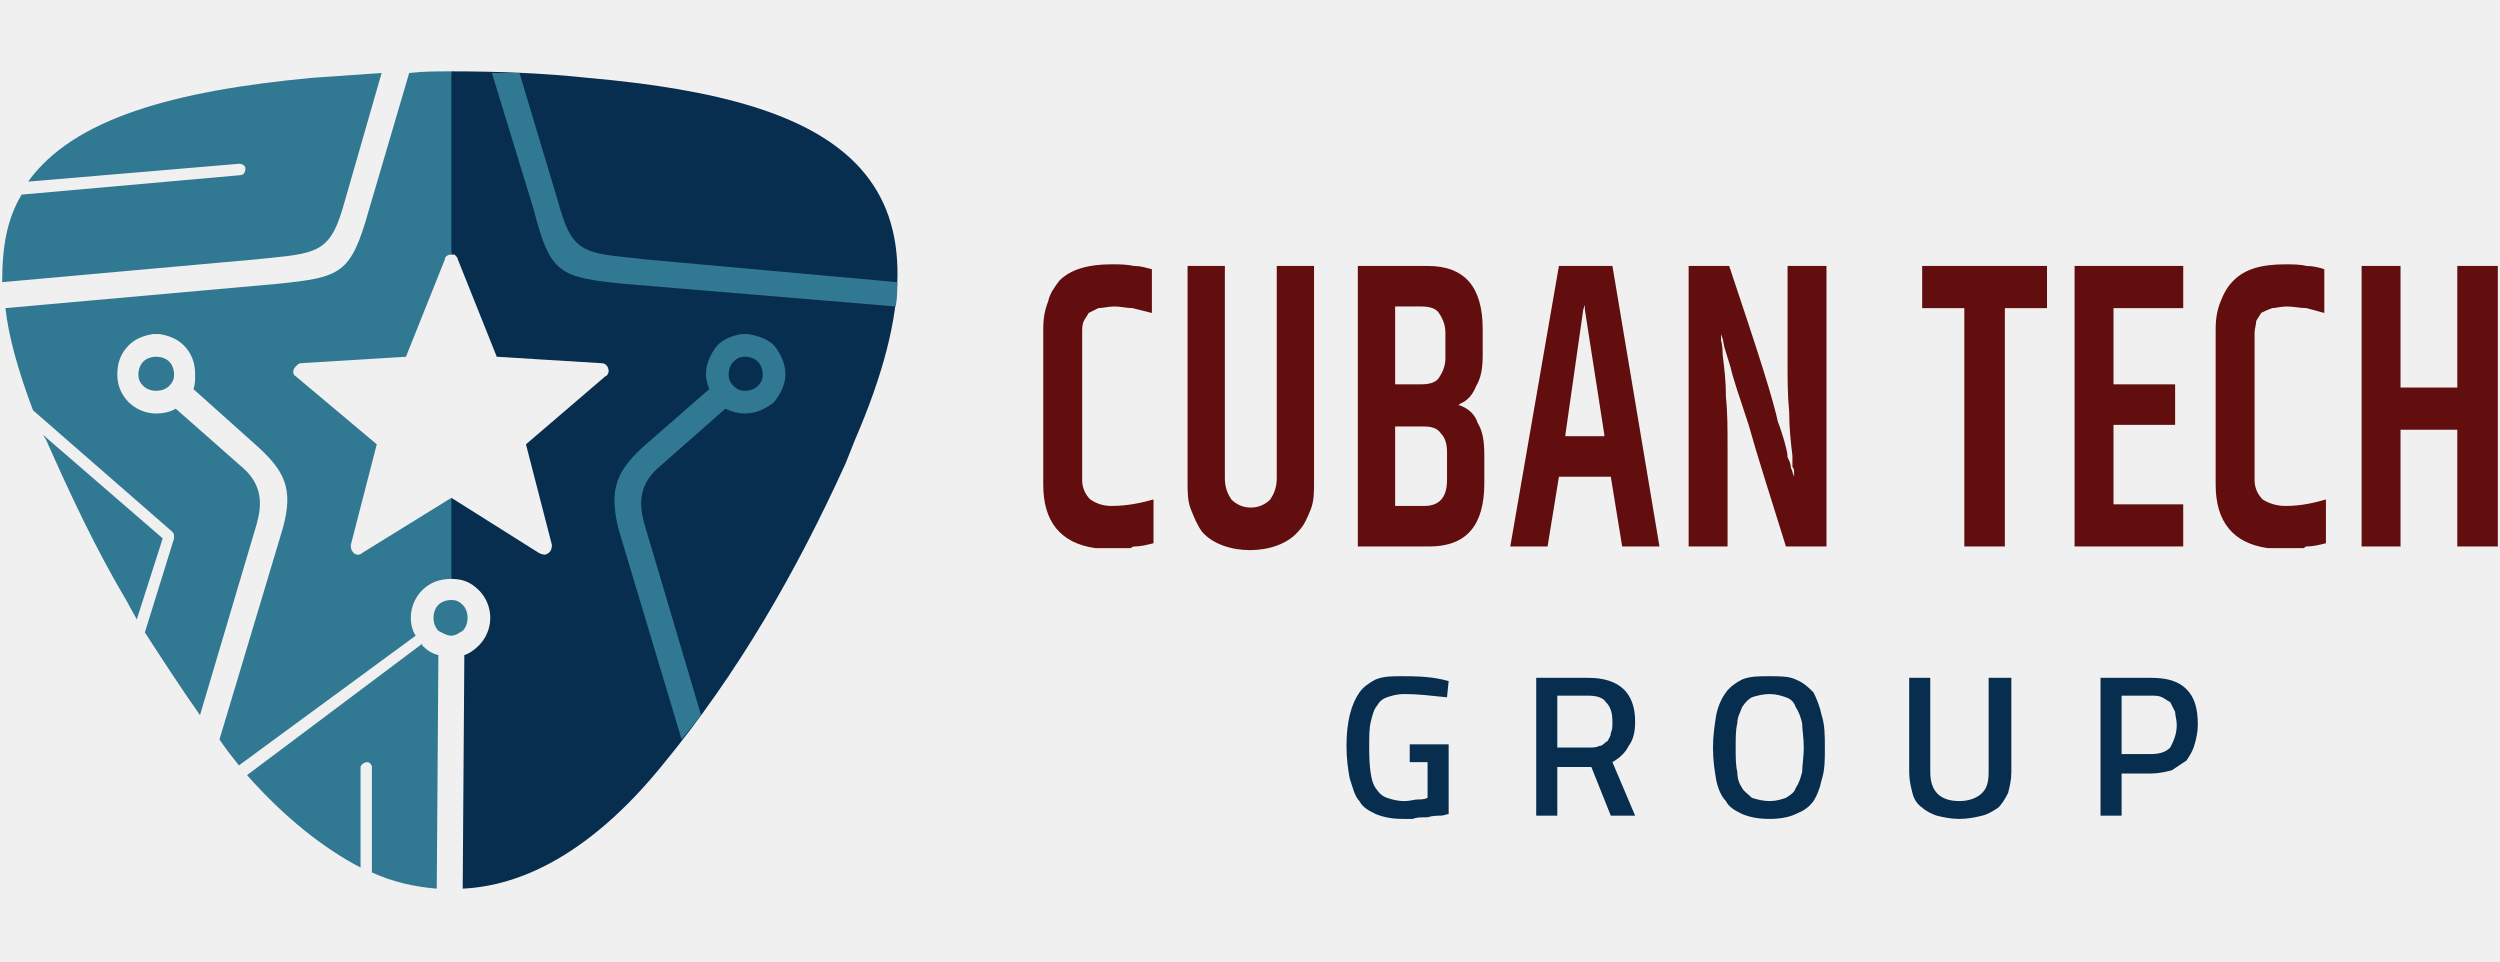
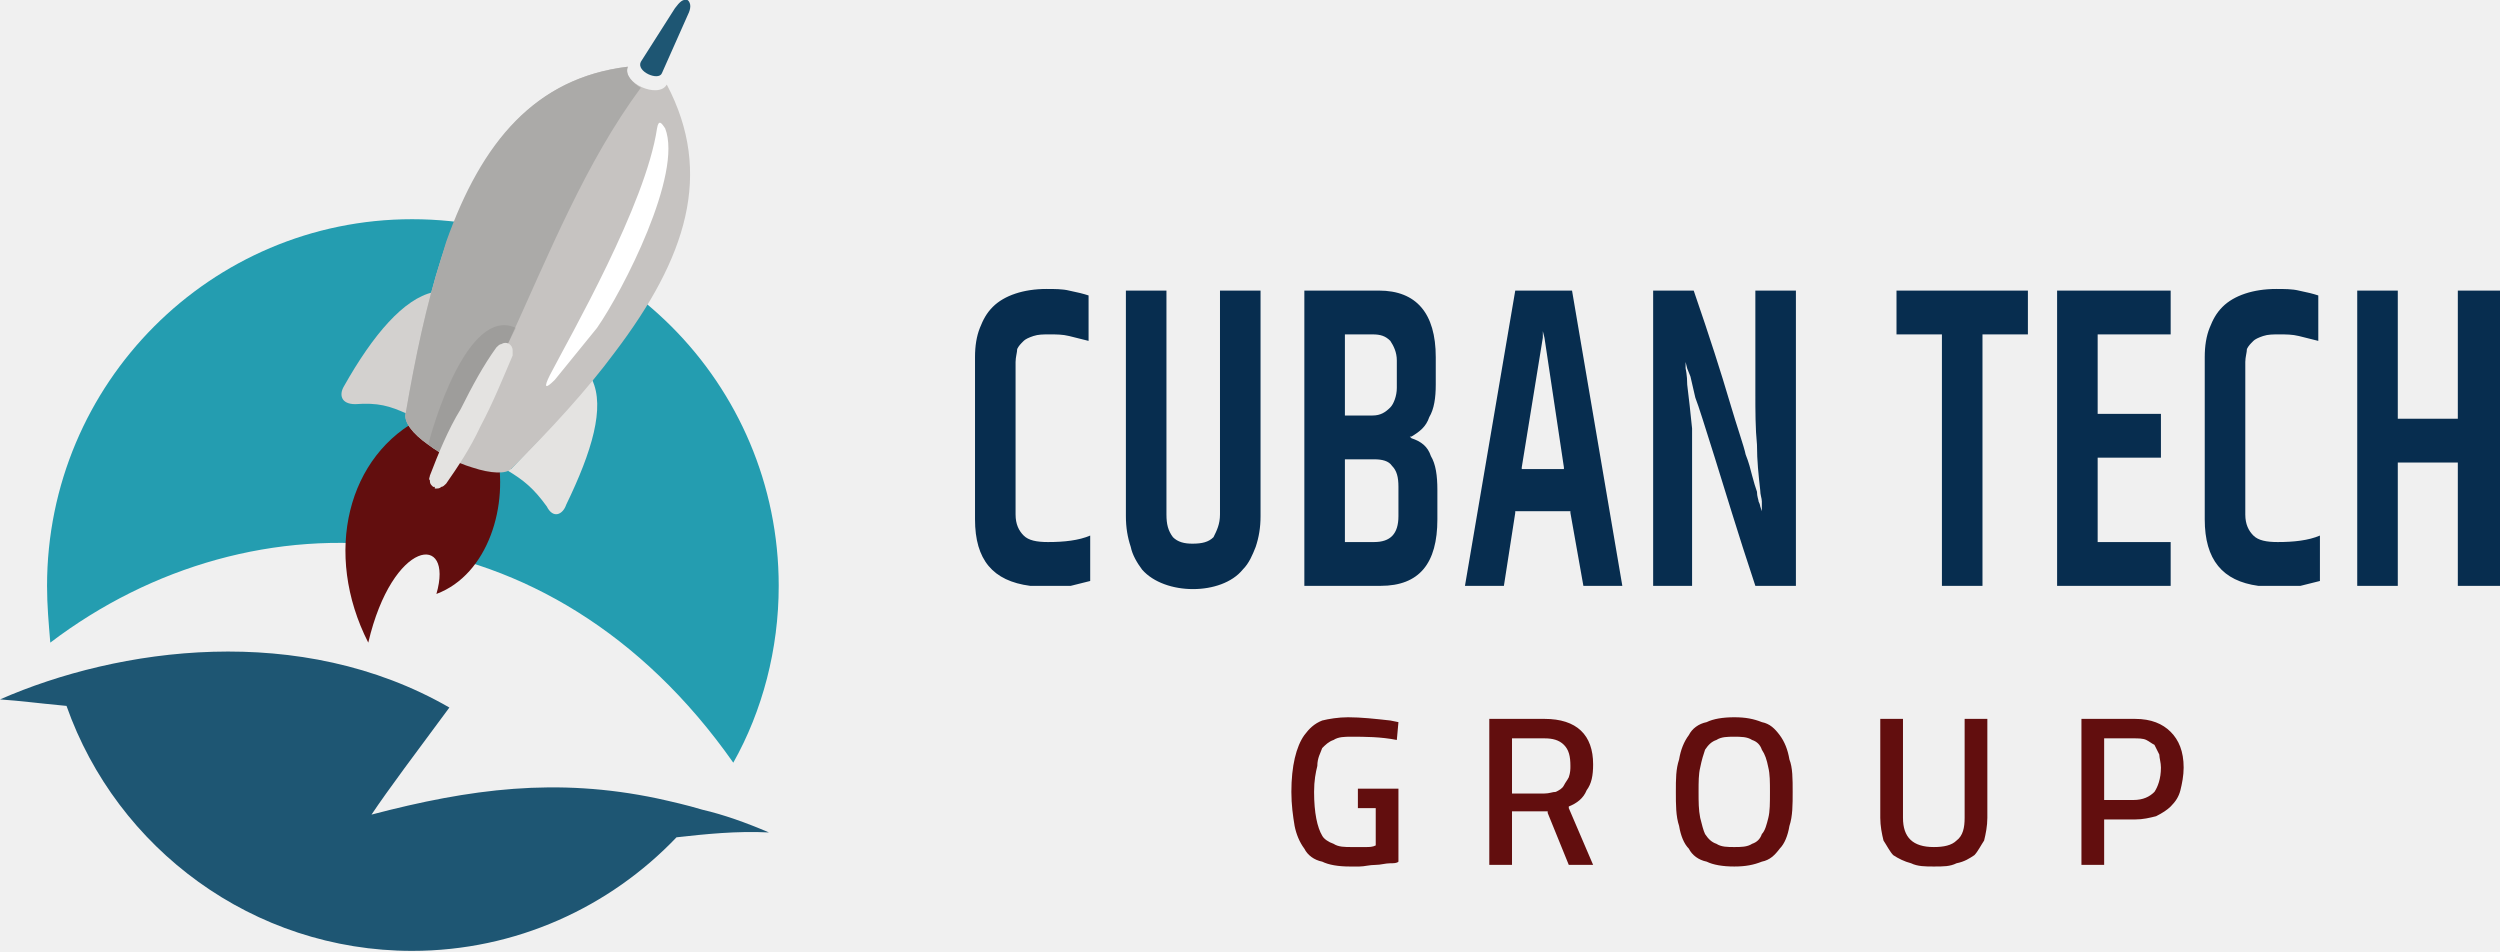
- <svg xmlns="http://www.w3.org/2000/svg" xml:space="preserve" width="15.409mm" height="5.927mm" version="1.1" style="shape-rendering:geometricPrecision; text-rendering:geometricPrecision; image-rendering:optimizeQuality; fill-rule:evenodd; clip-rule:evenodd" viewBox="0 0 1541 593">
+ <svg xmlns="http://www.w3.org/2000/svg" xml:space="preserve" width="15.409mm" height="5.862mm" version="1.1" style="shape-rendering:geometricPrecision; text-rendering:geometricPrecision; image-rendering:optimizeQuality; fill-rule:evenodd; clip-rule:evenodd" viewBox="0 0 1541 586">
  <defs>
    <style type="text/css">
   
-     .fil0 {fill:#072D4F}
-     .fil2 {fill:#317992}
-     .fil1 {fill:#620E0E}
+     .fil1 {fill:#072D4F}
+     .fil2 {fill:#1E5673}
+     .fil3 {fill:#249DB0}
+     .fil0 {fill:#620E0E}
+     .fil7 {fill:#ABAAA8}
+     .fil6 {fill:#C6C3C1}
+     .fil4 {fill:#D3D1CF}
+     .fil5 {fill:#E4E3E1}
+     .fil8 {fill:white}
+     .fil9 {fill:black;fill-opacity:0.078}
   
  </style>
  </defs>
  <g id="Capa_x0020_1">
-     <g id="_494873289488">
-       <path class="fil0" d="M869 459l0 11 11 0 0 0 0 1 0 21 0 0 0 0c-2,1 -4,1 -6,1 -2,0 -5,1 -8,1 -5,0 -8,-1 -11,-2 -3,-1 -5,-3 -7,-6 -3,-4 -4,-13 -4,-25 0,-7 0,-12 1,-16 1,-4 2,-8 4,-10 1,-2 3,-4 6,-5 3,-1 6,-2 11,-2 8,0 16,1 26,2l1 -10 -4 -1 0 0c-9,-2 -18,-2 -25,-2 -6,0 -11,0 -16,2 -4,2 -8,5 -10,8 -5,7 -8,18 -8,33 0,8 1,15 2,20 2,6 3,11 6,14 2,4 6,6 10,8 5,2 10,3 17,3 1,0 3,0 6,0 2,-1 5,-1 9,-1 3,-1 6,-1 8,-1 2,0 4,-1 5,-1l0 -43 -24 0zm91 44l0 -30 0 0 0 0 20 0 1 0 0 0 12 30 15 0 -14 -33 -1 0 1 0c5,-3 8,-6 10,-10l0 0c3,-4 4,-9 4,-15 0,-18 -10,-27 -29,-27l-32 0 0 85 13 0zm30 -70c3,3 4,7 4,12 0,3 0,5 -1,7 0,2 -1,3 -2,5 -2,1 -3,3 -5,3 -2,1 -4,1 -7,1l-19 0 0 0 0 0 0 -31 0 -1 0 0 19 0c5,0 9,1 11,4zm90 59c-2,-2 -5,-4 -6,-6 -2,-3 -3,-6 -3,-10 -1,-4 -1,-9 -1,-15 0,-6 0,-11 1,-15 0,-4 2,-7 3,-10l0 0c2,-3 4,-5 6,-6 3,-1 7,-2 11,-2 4,0 7,1 10,2 3,1 5,3 6,6 2,3 3,6 4,10 0,4 1,9 1,15 0,6 -1,11 -1,15 -1,4 -2,7 -4,10 -1,3 -3,4 -6,6 -3,1 -6,2 -10,2 -4,0 -8,-1 -11,-2zm27 10c5,-2 8,-4 11,-8 2,-3 4,-8 5,-13 2,-6 2,-12 2,-20 0,-7 0,-14 -2,-20 -1,-5 -3,-10 -5,-14 -3,-3 -6,-6 -11,-8 -4,-2 -10,-2 -16,-2 -7,0 -12,0 -17,2 -4,2 -8,5 -10,8 -3,4 -5,9 -6,14 -1,6 -2,13 -2,20 0,8 1,14 2,20 1,5 3,10 6,13 2,4 6,6 10,8 5,2 10,3 17,3 6,0 12,-1 16,-3zm101 -8c-12,0 -18,-6 -18,-18l0 -58 -13 0 0 58c0,5 1,9 2,13 1,4 3,7 6,9 2,2 6,4 9,5 4,1 9,2 14,2 5,0 10,-1 14,-2 4,-1 7,-3 10,-5 2,-2 4,-5 6,-9 1,-4 2,-8 2,-13l0 -58 -14 0 0 58c0,6 -1,10 -4,13 -3,3 -8,5 -14,5zm100 -17l18 0c5,0 9,-1 13,-2 3,-2 6,-4 9,-6 2,-3 4,-6 5,-10 1,-3 2,-8 2,-12 0,-10 -2,-17 -7,-22 -5,-5 -12,-7 -22,-7l-31 0 0 85 13 0 0 -26 0 0 0 0zm18 -12l-18 0 0 0 0 0 0 -35 0 -1 0 0 18 0c3,0 5,0 7,1 2,1 3,2 5,3 1,2 2,4 3,6 0,2 1,5 1,8 0,6 -2,10 -4,14 -3,3 -7,4 -12,4z" />
-       <path class="fil1" d="M697 338l-22 0c-21,-3 -32,-16 -32,-39l0 -96c0,-7 1,-12 3,-17 1,-5 4,-9 7,-13 7,-7 18,-10 32,-10 5,0 9,0 14,1 4,0 7,1 11,2l0 27c-4,-1 -8,-2 -12,-3 -4,0 -7,-1 -11,-1 -4,0 -7,1 -10,1 -2,1 -4,2 -6,3 -1,2 -2,3 -3,5 -1,2 -1,5 -1,7l0 91c0,5 2,9 5,12l0 0c3,2 7,4 13,4 10,0 19,-2 26,-4l0 27c-4,1 -8,2 -12,2 -1,0 -2,1 -2,1zm217 -119l0 -16c0,-26 -11,-39 -34,-39l-43 0 0 173 44 0c23,0 34,-13 34,-39l0 -17c0,-9 -1,-15 -4,-20 -2,-6 -6,-9 -11,-11l-1 0 1 -1c5,-2 8,-6 10,-11 3,-5 4,-11 4,-19zm-53 -30l15 0c5,0 9,1 11,4 2,3 4,7 4,12l0 16c0,5 -2,9 -4,12 -2,3 -6,4 -11,4l-15 0 -1 0 0 -1 0 -47 0 0 1 0zm31 90l0 17c0,11 -5,16 -14,16l-17 0 -1 0 0 0 0 -49 0 0 1 0 17 0c4,0 8,1 10,4 3,3 4,7 4,12zm101 15l7 43 23 0 -29 -173 -33 0 -30 173 23 0 7 -43 0 0 0 0 32 0 0 0 0 0zm-4 -25l-24 0 0 0 0 -1 11 -77 1 -3 0 3 12 77 0 1 0 0zm137 -105l-24 0 0 59c0,11 0,21 1,31 0,10 1,19 2,27l0 0c0,3 0,5 0,7 1,1 1,2 1,3l0 3 -1 -3c0,-1 -1,-2 -1,-3 0,-2 -1,-4 -2,-6 0,-3 -1,-6 -2,-10 -1,-3 -2,-7 -4,-12 -1,-5 -4,-16 -9,-32 -5,-16 -12,-37 -21,-64l-25 0 0 173 24 0 0 -61c0,-11 0,-22 -1,-31 0,-10 -1,-18 -2,-26 0,-6 -1,-9 -1,-9l0 -4 1 3 1 5 4 13c1,5 5,17 11,35 5,18 13,43 23,75l25 0 0 -173zm136 26l0 -26 -77 0 0 26 26 0 0 0 0 0 0 147 25 0 0 -147 0 0 0 0 26 0zm84 -26l-67 0 0 173 67 0 0 -26 -42 0 -1 0 0 0 0 -48 0 -1 1 0 37 0 0 -25 -37 0 -1 0 0 -1 0 -46 0 0 1 0 42 0 0 -26zm194 0l-25 0 0 74 0 1 0 0 -35 0 0 0 0 -1 0 -74 -24 0 0 173 24 0 0 -71 0 -1 0 0 35 0 0 0 0 1 0 71 25 0 0 -173zm-120 174l-22 0c-21,-3 -32,-16 -32,-39l0 -96c0,-7 1,-12 3,-17 2,-5 4,-9 8,-13 7,-7 17,-10 32,-10 4,0 9,0 13,1 4,0 8,1 11,2l0 27c-4,-1 -7,-2 -11,-3 -4,0 -8,-1 -12,-1 -4,0 -7,1 -9,1 -3,1 -5,2 -7,3 -1,2 -2,3 -3,5 0,2 -1,5 -1,7l0 91c0,5 2,9 5,12 3,2 8,4 14,4 10,0 18,-2 25,-4l0 27c-4,1 -8,2 -12,2 -1,0 -1,1 -2,1zm-679 -10c-3,-4 -5,-9 -7,-14l0 0c-2,-5 -2,-11 -2,-17l0 -133 23 0 0 131c0,6 2,10 4,13 3,3 7,5 12,5 5,0 9,-2 12,-5 2,-3 4,-7 4,-13l0 -131 23 0 0 133c0,6 0,12 -2,17 -2,5 -4,10 -8,14 -13,15 -46,15 -59,0z" />
+     <g id="_1066276503840">
      <g>
-         <path class="fil2" d="M216 336l0 0zm69 37c-2,-2 -4,-3 -7,-3 -3,0 -6,1 -8,3l0 0c-2,2 -3,5 -3,8 0,3 1,6 3,8 2,1 5,3 8,3 3,0 5,-2 7,-3l0 0c2,-2 3,-5 3,-8 0,-3 -1,-6 -3,-8zm-178 -142c0,-3 -1,-6 -3,-8l0 0c-2,-2 -5,-3 -8,-3 -3,0 -6,1 -8,3 -2,2 -3,5 -3,8 0,3 1,5 3,7l0 0c2,2 5,3 8,3 3,0 6,-1 8,-3 2,-2 3,-4 3,-7zm16 210l35 -118c3,-11 4,-23 -8,-34l-42 -37c-3,2 -8,3 -12,3 -7,0 -13,-3 -17,-7l0 0c-5,-5 -7,-11 -7,-17 0,-7 2,-13 7,-18 4,-4 9,-6 15,-7l4 0c6,1 11,3 15,7l0 0c5,5 7,11 7,18 0,3 0,6 -1,9l38 34c18,16 24,27 17,52l-39 130c4,6 8,11 12,16l0 0 109 -80c-2,-3 -3,-7 -3,-11 0,-7 3,-13 7,-17l0 0c5,-5 11,-7 18,-7 0,0 0,0 0,0l8 -21 -8 -29 -55 34c-2,2 -5,1 -6,-1 -1,-1 -1,-3 -1,-4l16 -62 -50 -42c-2,-1 -2,-4 0,-6 1,-1 2,-2 3,-2l0 0 65 -4 24 -60c0,-2 2,-3 4,-3l11 -62 -11 -51c-9,0 -17,0 -26,1l-25 85c-11,39 -17,41 -56,45l-168 15c2,18 8,39 17,63l86 75c1,1 1,2 1,4l-18 58c11,17 22,34 34,51zm-23 -109l-74 -64c1,1 1,2 2,3 15,34 31,68 50,100 2,4 4,7 6,11l16 -50zm112 -207l23 -80c-14,1 -29,2 -43,3 -85,8 -147,25 -175,64l130 -11c2,0 4,1 4,3 0,2 -1,4 -3,4l-135 12c-9,15 -12,32 -12,54l156 -14 10 -1c30,-3 37,-5 45,-34zm57 423l1 -144c-4,-1 -7,-3 -10,-6l0 -1 -108 81c23,26 47,45 70,57l0 -62c0,-1 2,-3 4,-3 2,0 3,2 3,3l0 65c13,6 27,9 40,10z" />
-         <path class="fil0" d="M362 48c159,14 235,61 165,223 -2,5 -4,10 -6,15 -30,66 -66,129 -113,186 -39,48 -81,74 -123,76l1 -144c3,-1 6,-3 9,-6l0 0c4,-4 7,-10 7,-17 0,-7 -3,-13 -7,-17l0 0c-5,-5 -10,-7 -17,-7l0 -50 54 34c2,1 3,1 4,1 3,-1 4,-3 4,-6l-16 -62 49 -42c1,0 2,-2 2,-3 0,-3 -2,-5 -4,-5l-65 -4 -24 -60c0,-1 -1,-2 -2,-3 -1,0 -1,0 -2,0l0 -113c28,0 56,1 84,4z" />
-         <g>
-           <path class="fil2" d="M384 175c-39,-4 -45,-6 -55,-45l-26 -85c6,0 11,0 17,0l24 80c8,29 14,31 45,34l9 1 155 14c0,5 0,10 -1,15l-168 -14zm36 281l-39 -130c-6,-25 -1,-36 17,-52l39 -34c-1,-3 -2,-6 -2,-9 0,-7 3,-13 7,-18l0 0c4,-4 9,-6 15,-7l4 0c6,1 12,3 16,7 4,5 7,11 7,18 0,6 -3,12 -7,17l0 0c-5,4 -11,7 -18,7 -4,0 -8,-1 -12,-3l-42 37c-12,11 -11,23 -8,34l35 118 -12 15zm32 -233c-2,2 -3,5 -3,8 0,3 1,5 3,7 2,2 4,3 7,3 3,0 6,-1 8,-3l0 0c2,-2 3,-4 3,-7 0,-3 -1,-6 -3,-8 -2,-2 -5,-3 -8,-3 -3,0 -5,1 -7,3l0 0z" />
-         </g>
+         <path class="fil0" d="M837 486l0 12 11 0 0 0 0 1 0 22 0 0 0 0c-2,1 -4,1 -6,1 -3,0 -6,0 -9,0 -4,0 -8,0 -11,-2 -3,-1 -6,-3 -7,-5 -3,-5 -5,-14 -5,-27 0,-7 1,-12 2,-16 0,-5 2,-8 3,-11 2,-2 4,-4 7,-5 3,-2 7,-2 11,-2 8,0 18,0 28,2l1 -11 -5 -1 0 0c-9,-1 -18,-2 -26,-2 -6,0 -12,1 -16,2 -5,2 -8,5 -11,9 -5,7 -8,19 -8,35 0,8 1,15 2,21 1,5 3,10 6,14 2,4 6,7 11,8 4,2 10,3 17,3 2,0 4,0 6,0 3,0 6,-1 10,-1 3,0 6,-1 9,-1 2,0 4,0 5,-1l0 -45 -25 0zm95 47l0 -32 0 -1 0 0 21 0 1 0 0 1 13 32 15 0 -15 -35 0 -1 0 0c5,-2 9,-5 11,-10l0 0c3,-4 4,-9 4,-16 0,-18 -10,-28 -30,-28l-34 0 0 90 14 0zm32 -74c3,3 4,7 4,13 0,2 0,4 -1,7 -1,2 -2,3 -3,5 -1,2 -3,3 -5,4 -2,0 -4,1 -7,1l-20 0 0 0 0 -1 0 -33 0 0 0 0 20 0c5,0 9,1 12,4zm94 61c-3,-1 -5,-3 -7,-6 -1,-2 -2,-6 -3,-10 -1,-5 -1,-10 -1,-16 0,-6 0,-11 1,-15 1,-5 2,-8 3,-11l0 0c2,-3 4,-5 7,-6 3,-2 7,-2 11,-2 4,0 8,0 11,2 3,1 5,3 6,6 2,3 3,6 4,11 1,4 1,9 1,15 0,7 0,12 -1,16 -1,4 -2,8 -4,10 -1,3 -3,5 -6,6 -3,2 -7,2 -11,2 -4,0 -8,0 -11,-2zm28 11c5,-1 8,-4 11,-8 3,-3 5,-8 6,-14 2,-6 2,-13 2,-21 0,-8 0,-15 -2,-20 -1,-6 -3,-11 -6,-15 -3,-4 -6,-7 -11,-8 -5,-2 -10,-3 -17,-3 -7,0 -13,1 -17,3 -5,1 -9,4 -11,8 -3,4 -5,9 -6,15 -2,6 -2,12 -2,20 0,8 0,15 2,21 1,6 3,11 6,14 2,4 6,7 11,8 4,2 10,3 17,3 7,0 12,-1 17,-3zm106 -9c-13,0 -19,-6 -19,-18l0 -61 -14 0 0 61c0,5 1,10 2,14 2,3 4,7 6,9 3,2 7,4 11,5 4,2 9,2 14,2 6,0 10,0 14,-2 5,-1 8,-3 11,-5 2,-2 4,-6 6,-9 1,-4 2,-9 2,-14l0 -61 -14 0 0 61c0,6 -1,11 -5,14 -3,3 -8,4 -14,4zm105 -17l19 0c5,0 9,-1 13,-2 4,-2 7,-4 9,-6 3,-3 5,-6 6,-10 1,-4 2,-9 2,-14 0,-10 -3,-17 -8,-22 -5,-5 -12,-8 -22,-8l-33 0 0 90 14 0 0 -28 0 0 0 0zm18 -12l-18 0 0 0 0 -1 0 -37 0 0 0 0 18 0c3,0 6,0 8,1 2,1 3,2 5,3 1,2 2,4 3,6 0,2 1,5 1,8 0,7 -2,12 -4,15 -3,3 -7,5 -13,5z" />
+         <path class="fil1" d="M657 361l-22 0c-23,-3 -34,-16 -34,-41l0 -100c0,-7 1,-13 3,-18 2,-5 4,-9 8,-13 7,-7 19,-11 33,-11 5,0 10,0 14,1 5,1 9,2 12,3l0 28c-4,-1 -8,-2 -12,-3 -4,-1 -8,-1 -12,-1 -4,0 -7,0 -10,1 -3,1 -5,2 -6,3 -2,2 -3,3 -4,5 0,2 -1,5 -1,8l0 94c0,6 2,10 5,13l0 0c3,3 8,4 15,4 10,0 19,-1 26,-4l0 28c-4,1 -8,2 -12,3 -1,0 -2,0 -3,0zm228 -124l0 -17c0,-27 -12,-41 -35,-41l-46 0 0 182 47 0c24,0 35,-14 35,-41l0 -18c0,-9 -1,-16 -4,-21 -2,-6 -6,-9 -12,-11l-1 -1 1 0c5,-3 9,-6 11,-12 3,-5 4,-12 4,-20zm-55 -31l16 0c5,0 8,1 11,4 2,3 4,7 4,12l0 17c0,5 -2,10 -4,12 -3,3 -6,5 -11,5l-16 0 -1 0 0 -1 0 -49 0 0 1 0zm32 94l0 18c0,11 -5,16 -15,16l-17 0 -1 0 0 0 0 -51 0 0 1 0 17 0c5,0 9,1 11,4 3,3 4,7 4,13zm106 16l8 45 24 0 -31 -182 -35 0 -31 182 24 0 7 -45 0 -1 1 0 33 0 0 0 0 1zm-4 -27l-25 0 -1 0 0 -1 13 -80 0 -4 1 4 12 80 0 1 0 0zm143 -110l-25 0 0 63c0,11 0,22 1,32 0,10 1,19 2,28l0 0c0,3 1,5 1,7 0,2 0,3 0,3l0 3 -1 -3c0,0 0,-1 -1,-3 0,-1 -1,-3 -1,-6 -1,-3 -2,-6 -3,-10 -1,-4 -2,-8 -4,-13 -1,-5 -5,-16 -10,-33 -5,-17 -12,-39 -22,-68l-25 0 0 182 24 0 0 -64c0,-12 0,-23 0,-33 -1,-10 -2,-19 -3,-27 0,-6 -1,-10 -1,-10l0 -4 1 4 2 5 3 13c2,5 6,18 12,37 6,19 14,46 25,79l25 0 0 -182zm143 27l0 -27 -81 0 0 27 27 0 1 0 0 1 0 154 25 0 0 -154 0 -1 1 0 27 0zm88 -27l-70 0 0 182 70 0 0 -27 -45 0 0 0 0 -1 0 -50 0 -1 0 0 39 0 0 -27 -39 0 0 0 0 0 0 -48 0 -1 0 0 45 0 0 -27zm203 0l-26 0 0 78 0 1 0 0 -36 0 -1 0 0 -1 0 -78 -25 0 0 182 25 0 0 -75 0 -1 1 0 36 0 0 0 0 1 0 75 26 0 0 -182zm-126 182l-23 0c-22,-3 -33,-16 -33,-41l0 -100c0,-7 1,-13 3,-18 2,-5 4,-9 8,-13 7,-7 19,-11 33,-11 5,0 10,0 14,1 5,1 9,2 12,3l0 28c-4,-1 -8,-2 -12,-3 -4,-1 -8,-1 -12,-1 -4,0 -7,0 -10,1 -3,1 -5,2 -6,3 -2,2 -3,3 -4,5 0,2 -1,5 -1,8l0 94c0,6 2,10 5,13 3,3 8,4 15,4 10,0 19,-1 26,-4l0 28c-4,1 -8,2 -12,3 -1,0 -2,0 -3,0zm-711 -10c-3,-4 -6,-9 -7,-14l0 0c-2,-6 -3,-12 -3,-19l0 -139 25 0 0 138c0,6 1,10 4,14 3,3 7,4 12,4 6,0 10,-1 13,-4 2,-4 4,-8 4,-14l0 -138 25 0 0 139c0,7 -1,13 -3,19 -2,5 -4,10 -8,14 -13,16 -48,16 -62,0z" />
      </g>
+       <path class="fil2" d="M0 431c14,1 20,2 41,4 31,88 115,151 213,151 64,0 122,-27 163,-70 18,-2 37,-4 57,-3 -14,-6 -28,-11 -41,-14 -10,-3 -19,-5 -28,-7 -62,-13 -115,-6 -176,10 10,-15 28,-39 48,-66 -92,-53 -204,-37 -277,-5z" />
+       <path class="fil3" d="M480 361c0,-125 -101,-226 -226,-226 -124,0 -225,101 -225,226 0,12 1,23 2,35 125,-95 308,-87 421,74 18,-32 28,-70 28,-109z" />
+       <path class="fil4" d="M219 249c14,-1 21,1 32,6 0,-1 0,-1 0,-2 4,-26 10,-51 16,-73 -18,4 -37,26 -55,58 -3,5 -2,11 7,11z" />
+       <path class="fil0" d="M227 396c15,-64 53,-68 42,-30 32,-12 45,-55 37,-89l-45 -20c-47,23 -62,84 -34,139z" />
+       <path class="fil5" d="M365 234c-15,18 -32,36 -50,55 -1,0 -1,0 -2,1 10,6 16,11 24,22 4,8 10,5 12,-1 16,-33 24,-60 16,-77l0 0z" />
+       <path class="fil6" d="M379 217c44,-58 61,-110 32,-165 -5,9 -28,-1 -24,-11 -60,7 -93,51 -115,118 -9,28 -16,61 -22,96 -1,5 4,12 14,19 8,6 17,11 27,14 12,4 21,4 24,1 25,-25 47,-49 64,-72z" />
+       <path class="fil7" d="M395 54c-5,-3 -10,-8 -8,-13 -57,7 -90,46 -112,108 -1,3 -2,7 -3,10 -9,28 -16,61 -22,96 -1,5 4,12 14,19 4,3 9,6 14,8 10,-21 25,-48 35,-70 26,-57 48,-112 82,-158z" />
+       <path class="fil8" d="M405 79c-7,47 -53,127 -66,152 -4,8 -3,9 3,3 9,-11 26,-32 26,-32 16,-23 53,-95 42,-123 -2,-3 -4,-6 -5,0z" />
+       <path class="fil9" d="M278 282l35 -70 5 -10c-30,-14 -52,63 -54,72 4,3 9,6 14,8z" />
+       <path class="fil5" d="M309 212l0 0c-1,0 -2,1 -3,2l0 0 0 0 0 0 0 0c-8,11 -15,24 -22,38 -8,13 -14,28 -19,41l0 0 0 0 0 0 0 0 0 0 0 0c0,1 -1,2 0,3 0,1 0,2 1,3l0 0c0,0 0,0 1,1l0 0c0,0 0,0 1,0 0,0 0,0 0,1l0 0c1,0 1,0 1,0l0 0c1,0 2,0 3,-1 1,0 2,-1 3,-2l0 0 0 0 0 0 0 0 0 0 0 0c7,-10 15,-22 21,-35 8,-15 14,-30 20,-44l0 0 0 0 0 0 0 0 0 0c0,-1 0,-2 0,-3 0,-4 -4,-6 -7,-4z" />
+       <path class="fil2" d="M424 9l-16 36c-2,5 -16,-1 -13,-7l21 -33c3,-4 5,-6 8,-5 2,2 2,5 0,9z" />
    </g>
  </g>
</svg>
